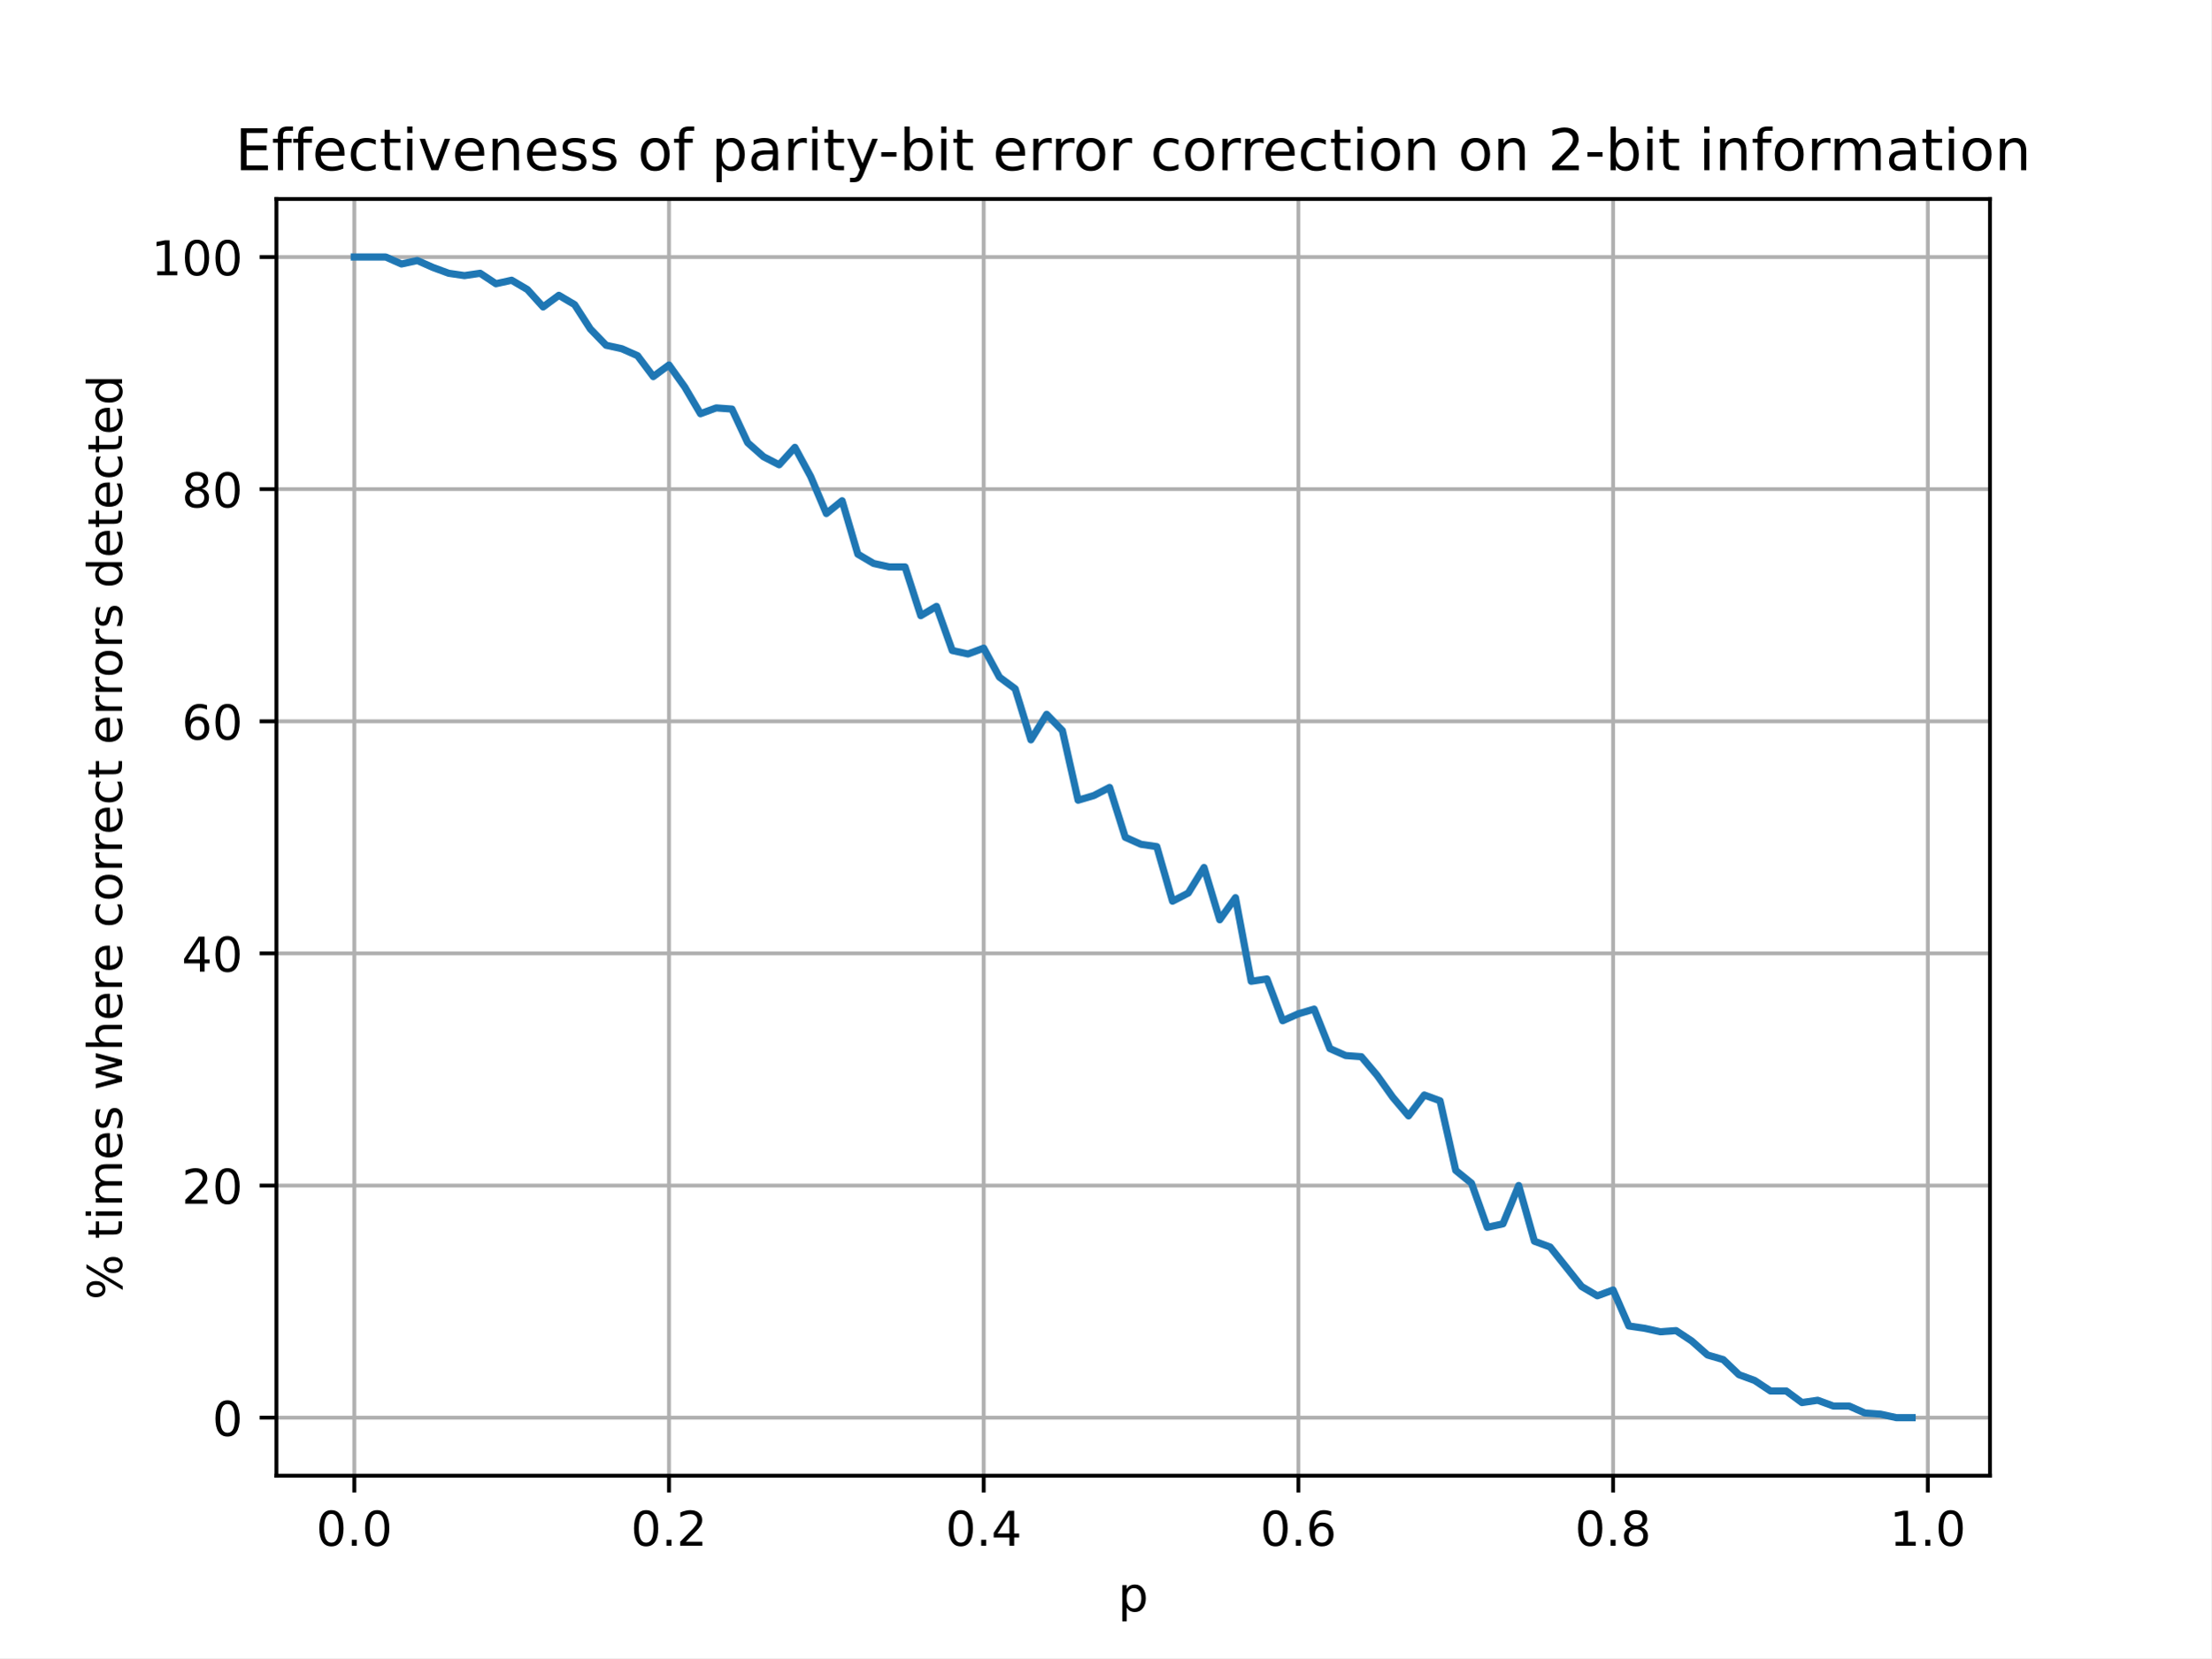
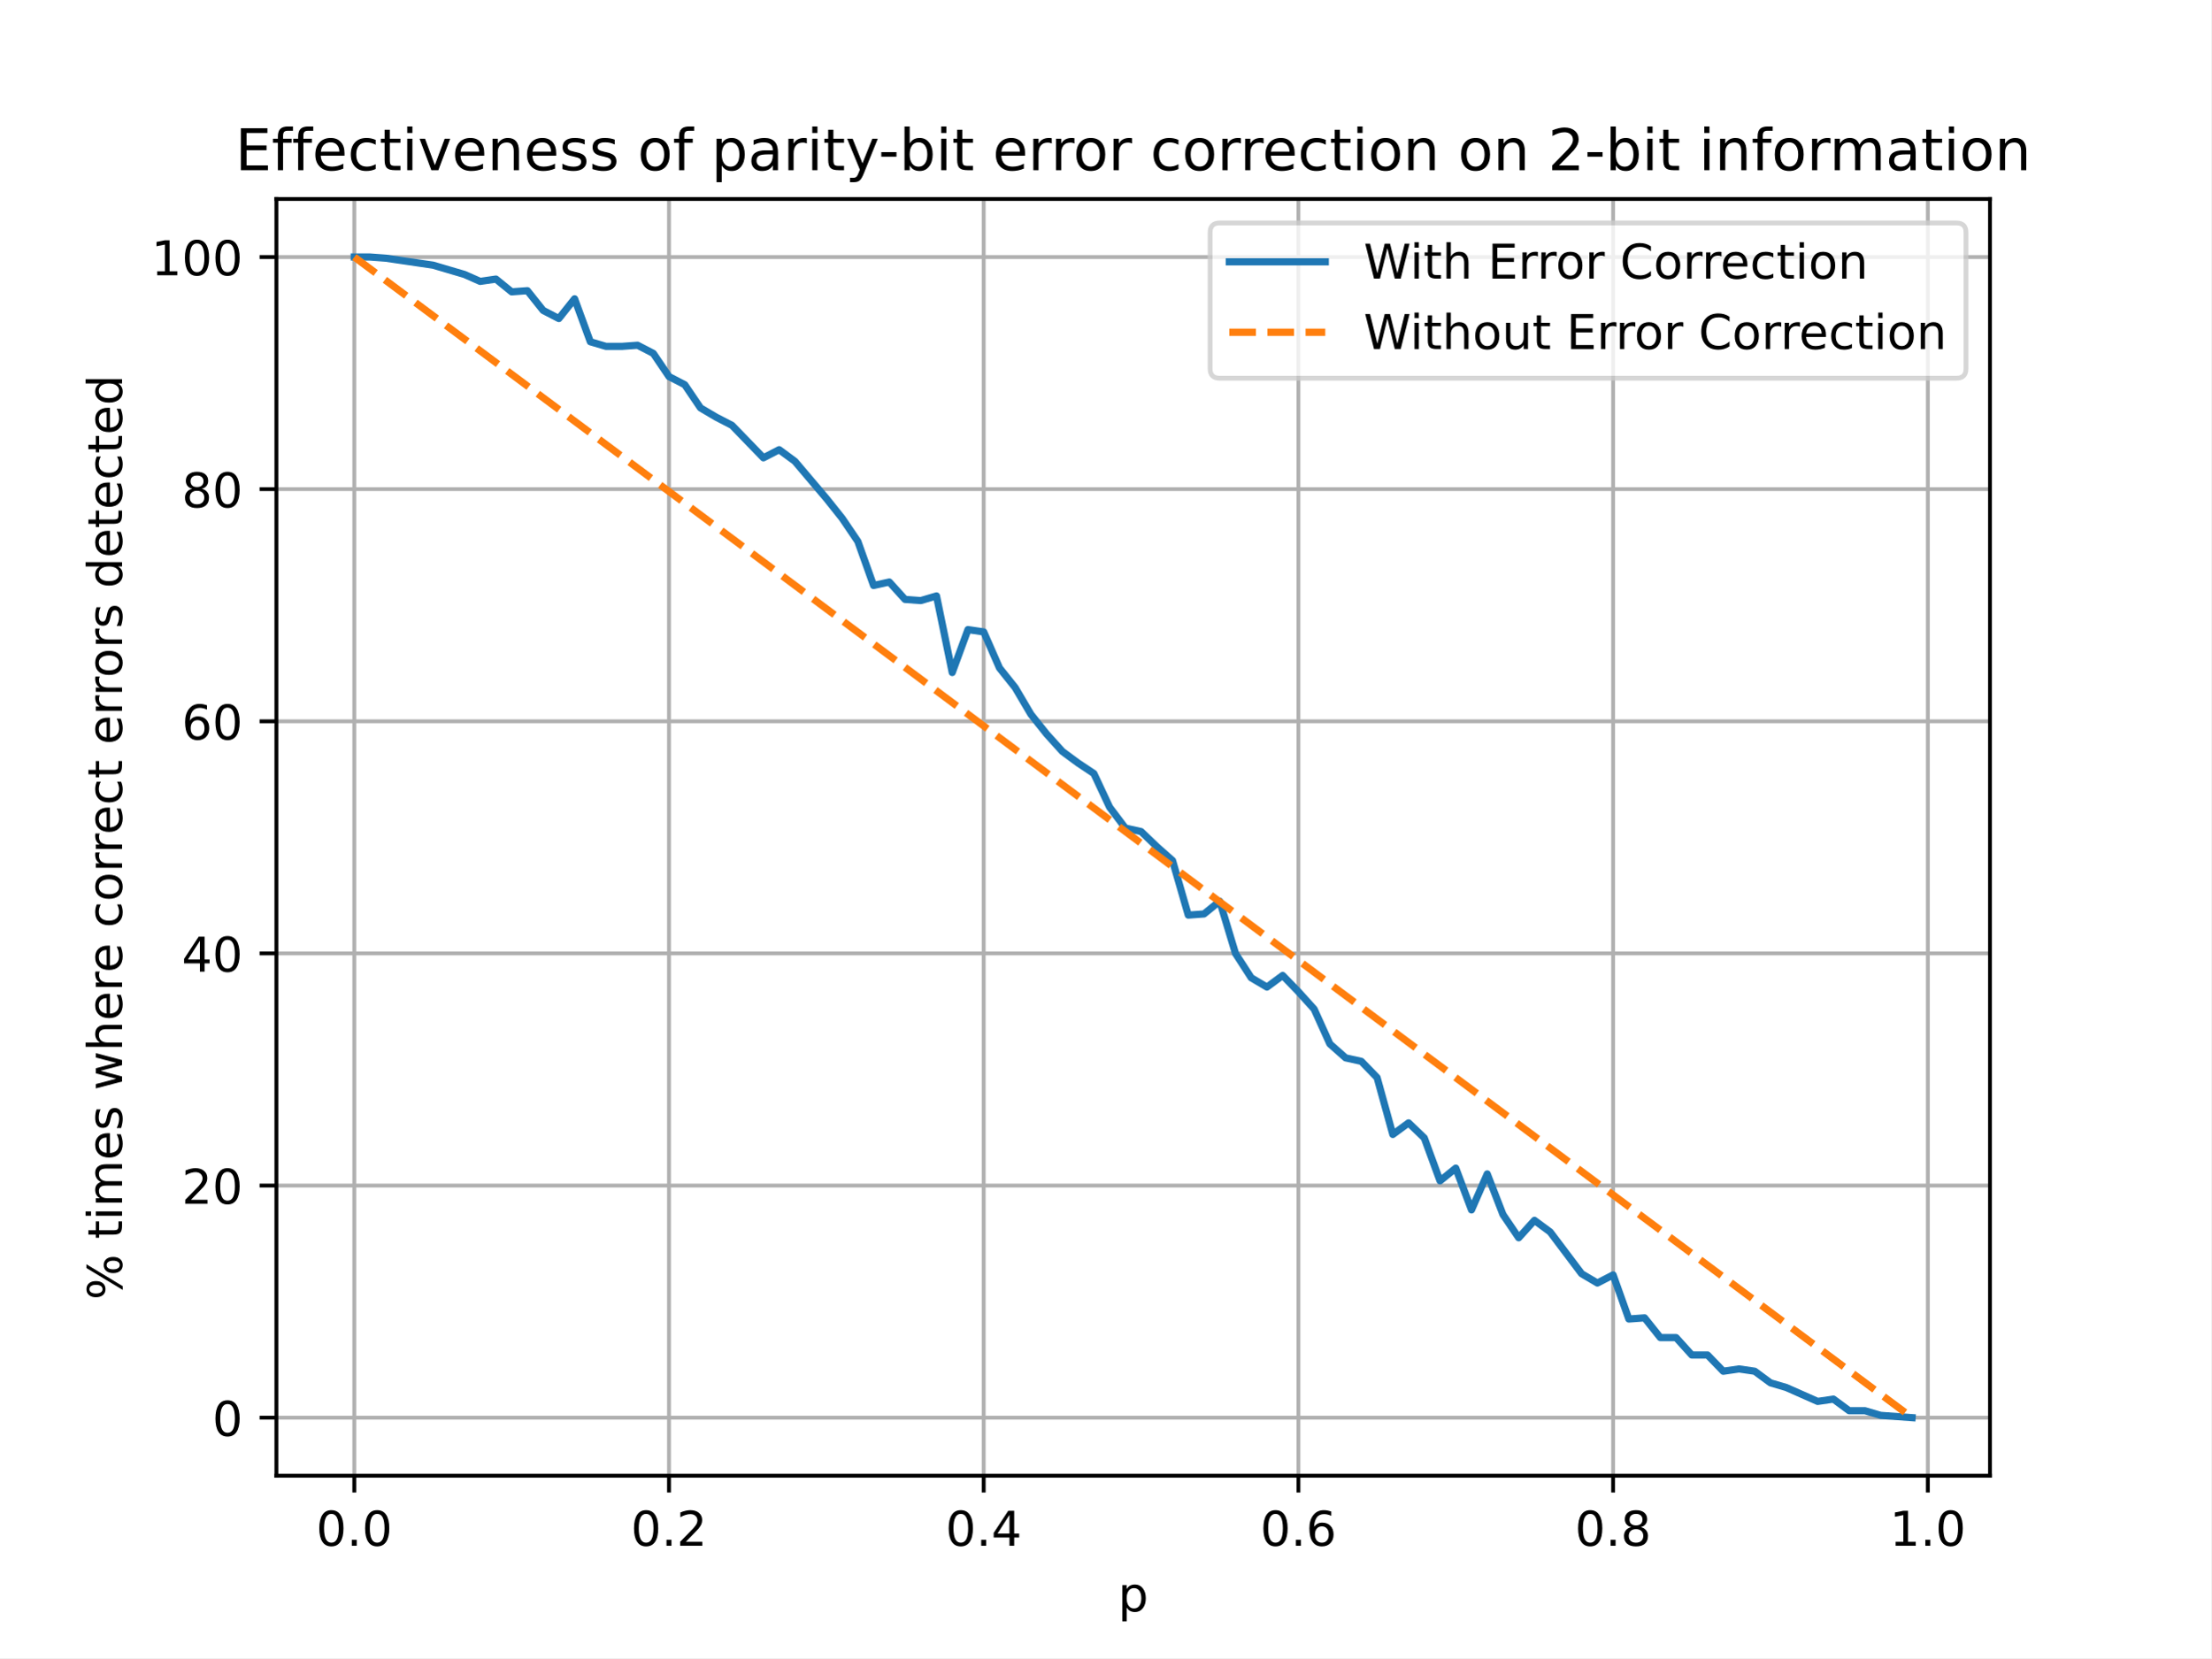
<svg xmlns="http://www.w3.org/2000/svg" xmlns:xlink="http://www.w3.org/1999/xlink" width="460.8pt" height="345.6pt" viewBox="0 0 460.8 345.6" version="1.1">
  <defs>
    <style type="text/css">*{stroke-linejoin: round; stroke-linecap: butt}</style>
  </defs>
  <g id="figure_1">
    <g id="patch_1">
      <path d="M 0 345.6  L 460.8 345.6  L 460.8 0  L 0 0  z " style="fill: #ffffff" />
    </g>
    <g id="axes_1">
      <g id="patch_2">
        <path d="M 57.6 307.584  L 414.72 307.584  L 414.72 41.472  L 57.6 41.472  z " style="fill: #ffffff" />
      </g>
      <g id="matplotlib.axis_1">
        <g id="xtick_1">
          <g id="line2d_1">
-             <path d="M 73.833 307.584  L 73.833 41.472  " clip-path="url(#pba50f24225)" style="fill: none; stroke: #b0b0b0; stroke-width: 0.8; stroke-linecap: square" />
+             <path d="M 73.833 307.584  L 73.833 41.472  " clip-path="url(#p84e61a8b9e)" style="fill: none; stroke: #b0b0b0; stroke-width: 0.8; stroke-linecap: square" />
          </g>
          <g id="line2d_2">
            <defs>
-               <path id="m0a974d60ee" d="M 0 0  L 0 3.5  " style="stroke: #000000; stroke-width: 0.8" />
-             </defs>
-             <g>
-               <use xlink:href="#m0a974d60ee" x="73.833" y="307.584" style="stroke: #000000; stroke-width: 0.8" />
+               <path id="md2e1b242e0" d="M 0 0  L 0 3.5  " style="stroke: #000000; stroke-width: 0.8" />
+             </defs>
+             <g>
+               <use xlink:href="#md2e1b242e0" x="73.833" y="307.584" style="stroke: #000000; stroke-width: 0.8" />
            </g>
          </g>
          <g id="text_1">
            <g transform="translate(65.88116 322.1824) scale(0.1 -0.1)">
              <defs>
                <path id="DejaVuSans-30" d="M 2034 4250  Q 1547 4250 1301 3770  Q 1056 3291 1056 2328  Q 1056 1369 1301 889  Q 1547 409 2034 409  Q 2525 409 2770 889  Q 3016 1369 3016 2328  Q 3016 3291 2770 3770  Q 2525 4250 2034 4250  z M 2034 4750  Q 2819 4750 3233 4129  Q 3647 3509 3647 2328  Q 3647 1150 3233 529  Q 2819 -91 2034 -91  Q 1250 -91 836 529  Q 422 1150 422 2328  Q 422 3509 836 4129  Q 1250 4750 2034 4750  z " transform="scale(0.015625)" />
                <path id="DejaVuSans-2e" d="M 684 794  L 1344 794  L 1344 0  L 684 0  L 684 794  z " transform="scale(0.015625)" />
              </defs>
              <use xlink:href="#DejaVuSans-30" />
              <use xlink:href="#DejaVuSans-2e" x="63.623" />
              <use xlink:href="#DejaVuSans-30" x="95.41" />
            </g>
          </g>
        </g>
        <g id="xtick_2">
          <g id="line2d_3">
-             <path d="M 139.42 307.584  L 139.42 41.472  " clip-path="url(#pba50f24225)" style="fill: none; stroke: #b0b0b0; stroke-width: 0.8; stroke-linecap: square" />
+             <path d="M 139.42 307.584  L 139.42 41.472  " clip-path="url(#p84e61a8b9e)" style="fill: none; stroke: #b0b0b0; stroke-width: 0.8; stroke-linecap: square" />
          </g>
          <g id="line2d_4">
            <g>
-               <use xlink:href="#m0a974d60ee" x="139.42" y="307.584" style="stroke: #000000; stroke-width: 0.8" />
+               <use xlink:href="#md2e1b242e0" x="139.42" y="307.584" style="stroke: #000000; stroke-width: 0.8" />
            </g>
          </g>
          <g id="text_2">
            <g transform="translate(131.4679 322.1824) scale(0.1 -0.1)">
              <defs>
                <path id="DejaVuSans-32" d="M 1228 531  L 3431 531  L 3431 0  L 469 0  L 469 531  Q 828 903 1448 1529  Q 2069 2156 2228 2338  Q 2531 2678 2651 2914  Q 2772 3150 2772 3378  Q 2772 3750 2511 3984  Q 2250 4219 1831 4219  Q 1534 4219 1204 4116  Q 875 4013 500 3803  L 500 4441  Q 881 4594 1212 4672  Q 1544 4750 1819 4750  Q 2544 4750 2975 4387  Q 3406 4025 3406 3419  Q 3406 3131 3298 2873  Q 3191 2616 2906 2266  Q 2828 2175 2409 1742  Q 1991 1309 1228 531  z " transform="scale(0.015625)" />
              </defs>
              <use xlink:href="#DejaVuSans-30" />
              <use xlink:href="#DejaVuSans-2e" x="63.623" />
              <use xlink:href="#DejaVuSans-32" x="95.41" />
            </g>
          </g>
        </g>
        <g id="xtick_3">
          <g id="line2d_5">
-             <path d="M 205.006 307.584  L 205.006 41.472  " clip-path="url(#pba50f24225)" style="fill: none; stroke: #b0b0b0; stroke-width: 0.8; stroke-linecap: square" />
+             <path d="M 205.006 307.584  L 205.006 41.472  " clip-path="url(#p84e61a8b9e)" style="fill: none; stroke: #b0b0b0; stroke-width: 0.8; stroke-linecap: square" />
          </g>
          <g id="line2d_6">
            <g>
-               <use xlink:href="#m0a974d60ee" x="205.006" y="307.584" style="stroke: #000000; stroke-width: 0.8" />
+               <use xlink:href="#md2e1b242e0" x="205.006" y="307.584" style="stroke: #000000; stroke-width: 0.8" />
            </g>
          </g>
          <g id="text_3">
            <g transform="translate(197.0547 322.1824) scale(0.1 -0.1)">
              <defs>
                <path id="DejaVuSans-34" d="M 2419 4116  L 825 1625  L 2419 1625  L 2419 4116  z M 2253 4666  L 3047 4666  L 3047 1625  L 3713 1625  L 3713 1100  L 3047 1100  L 3047 0  L 2419 0  L 2419 1100  L 313 1100  L 313 1709  L 2253 4666  z " transform="scale(0.015625)" />
              </defs>
              <use xlink:href="#DejaVuSans-30" />
              <use xlink:href="#DejaVuSans-2e" x="63.623" />
              <use xlink:href="#DejaVuSans-34" x="95.41" />
            </g>
          </g>
        </g>
        <g id="xtick_4">
          <g id="line2d_7">
-             <path d="M 270.593 307.584  L 270.593 41.472  " clip-path="url(#pba50f24225)" style="fill: none; stroke: #b0b0b0; stroke-width: 0.8; stroke-linecap: square" />
+             <path d="M 270.593 307.584  L 270.593 41.472  " clip-path="url(#p84e61a8b9e)" style="fill: none; stroke: #b0b0b0; stroke-width: 0.8; stroke-linecap: square" />
          </g>
          <g id="line2d_8">
            <g>
-               <use xlink:href="#m0a974d60ee" x="270.593" y="307.584" style="stroke: #000000; stroke-width: 0.8" />
+               <use xlink:href="#md2e1b242e0" x="270.593" y="307.584" style="stroke: #000000; stroke-width: 0.8" />
            </g>
          </g>
          <g id="text_4">
            <g transform="translate(262.6415 322.1824) scale(0.1 -0.1)">
              <defs>
                <path id="DejaVuSans-36" d="M 2113 2584  Q 1688 2584 1439 2293  Q 1191 2003 1191 1497  Q 1191 994 1439 701  Q 1688 409 2113 409  Q 2538 409 2786 701  Q 3034 994 3034 1497  Q 3034 2003 2786 2293  Q 2538 2584 2113 2584  z M 3366 4563  L 3366 3988  Q 3128 4100 2886 4159  Q 2644 4219 2406 4219  Q 1781 4219 1451 3797  Q 1122 3375 1075 2522  Q 1259 2794 1537 2939  Q 1816 3084 2150 3084  Q 2853 3084 3261 2657  Q 3669 2231 3669 1497  Q 3669 778 3244 343  Q 2819 -91 2113 -91  Q 1303 -91 875 529  Q 447 1150 447 2328  Q 447 3434 972 4092  Q 1497 4750 2381 4750  Q 2619 4750 2861 4703  Q 3103 4656 3366 4563  z " transform="scale(0.015625)" />
              </defs>
              <use xlink:href="#DejaVuSans-30" />
              <use xlink:href="#DejaVuSans-2e" x="63.623" />
              <use xlink:href="#DejaVuSans-36" x="95.41" />
            </g>
          </g>
        </g>
        <g id="xtick_5">
          <g id="line2d_9">
-             <path d="M 336.18 307.584  L 336.18 41.472  " clip-path="url(#pba50f24225)" style="fill: none; stroke: #b0b0b0; stroke-width: 0.8; stroke-linecap: square" />
+             <path d="M 336.18 307.584  L 336.18 41.472  " clip-path="url(#p84e61a8b9e)" style="fill: none; stroke: #b0b0b0; stroke-width: 0.8; stroke-linecap: square" />
          </g>
          <g id="line2d_10">
            <g>
-               <use xlink:href="#m0a974d60ee" x="336.18" y="307.584" style="stroke: #000000; stroke-width: 0.8" />
+               <use xlink:href="#md2e1b242e0" x="336.18" y="307.584" style="stroke: #000000; stroke-width: 0.8" />
            </g>
          </g>
          <g id="text_5">
            <g transform="translate(328.2283 322.1824) scale(0.1 -0.1)">
              <defs>
                <path id="DejaVuSans-38" d="M 2034 2216  Q 1584 2216 1326 1975  Q 1069 1734 1069 1313  Q 1069 891 1326 650  Q 1584 409 2034 409  Q 2484 409 2743 651  Q 3003 894 3003 1313  Q 3003 1734 2745 1975  Q 2488 2216 2034 2216  z M 1403 2484  Q 997 2584 770 2862  Q 544 3141 544 3541  Q 544 4100 942 4425  Q 1341 4750 2034 4750  Q 2731 4750 3128 4425  Q 3525 4100 3525 3541  Q 3525 3141 3298 2862  Q 3072 2584 2669 2484  Q 3125 2378 3379 2068  Q 3634 1759 3634 1313  Q 3634 634 3220 271  Q 2806 -91 2034 -91  Q 1263 -91 848 271  Q 434 634 434 1313  Q 434 1759 690 2068  Q 947 2378 1403 2484  z M 1172 3481  Q 1172 3119 1398 2916  Q 1625 2713 2034 2713  Q 2441 2713 2670 2916  Q 2900 3119 2900 3481  Q 2900 3844 2670 4047  Q 2441 4250 2034 4250  Q 1625 4250 1398 4047  Q 1172 3844 1172 3481  z " transform="scale(0.015625)" />
              </defs>
              <use xlink:href="#DejaVuSans-30" />
              <use xlink:href="#DejaVuSans-2e" x="63.623" />
              <use xlink:href="#DejaVuSans-38" x="95.41" />
            </g>
          </g>
        </g>
        <g id="xtick_6">
          <g id="line2d_11">
-             <path d="M 401.767 307.584  L 401.767 41.472  " clip-path="url(#pba50f24225)" style="fill: none; stroke: #b0b0b0; stroke-width: 0.8; stroke-linecap: square" />
+             <path d="M 401.767 307.584  L 401.767 41.472  " clip-path="url(#p84e61a8b9e)" style="fill: none; stroke: #b0b0b0; stroke-width: 0.8; stroke-linecap: square" />
          </g>
          <g id="line2d_12">
            <g>
-               <use xlink:href="#m0a974d60ee" x="401.767" y="307.584" style="stroke: #000000; stroke-width: 0.8" />
+               <use xlink:href="#md2e1b242e0" x="401.767" y="307.584" style="stroke: #000000; stroke-width: 0.8" />
            </g>
          </g>
          <g id="text_6">
            <g transform="translate(393.815 322.1824) scale(0.1 -0.1)">
              <defs>
                <path id="DejaVuSans-31" d="M 794 531  L 1825 531  L 1825 4091  L 703 3866  L 703 4441  L 1819 4666  L 2450 4666  L 2450 531  L 3481 531  L 3481 0  L 794 0  L 794 531  z " transform="scale(0.015625)" />
              </defs>
              <use xlink:href="#DejaVuSans-31" />
              <use xlink:href="#DejaVuSans-2e" x="63.623" />
              <use xlink:href="#DejaVuSans-30" x="95.41" />
            </g>
          </g>
        </g>
        <g id="text_7">
          <g transform="translate(232.9858 335.8606) scale(0.1 -0.1)">
            <defs>
              <path id="DejaVuSans-70" d="M 1159 525  L 1159 -1331  L 581 -1331  L 581 3500  L 1159 3500  L 1159 2969  Q 1341 3281 1617 3432  Q 1894 3584 2278 3584  Q 2916 3584 3314 3078  Q 3713 2572 3713 1747  Q 3713 922 3314 415  Q 2916 -91 2278 -91  Q 1894 -91 1617 61  Q 1341 213 1159 525  z M 3116 1747  Q 3116 2381 2855 2742  Q 2594 3103 2138 3103  Q 1681 3103 1420 2742  Q 1159 2381 1159 1747  Q 1159 1113 1420 752  Q 1681 391 2138 391  Q 2594 391 2855 752  Q 3116 1113 3116 1747  z " transform="scale(0.015625)" />
            </defs>
            <use xlink:href="#DejaVuSans-70" />
          </g>
        </g>
      </g>
      <g id="matplotlib.axis_2">
        <g id="ytick_1">
          <g id="line2d_13">
-             <path d="M 57.6 295.488  L 414.72 295.488  " clip-path="url(#pba50f24225)" style="fill: none; stroke: #b0b0b0; stroke-width: 0.8; stroke-linecap: square" />
+             <path d="M 57.6 295.488  L 414.72 295.488  " clip-path="url(#p84e61a8b9e)" style="fill: none; stroke: #b0b0b0; stroke-width: 0.8; stroke-linecap: square" />
          </g>
          <g id="line2d_14">
            <defs>
-               <path id="m2ae7cb77db" d="M 0 0  L -3.5 0  " style="stroke: #000000; stroke-width: 0.8" />
-             </defs>
-             <g>
-               <use xlink:href="#m2ae7cb77db" x="57.6" y="295.488" style="stroke: #000000; stroke-width: 0.8" />
+               <path id="m9d08016039" d="M 0 0  L -3.5 0  " style="stroke: #000000; stroke-width: 0.8" />
+             </defs>
+             <g>
+               <use xlink:href="#m9d08016039" x="57.6" y="295.488" style="stroke: #000000; stroke-width: 0.8" />
            </g>
          </g>
          <g id="text_8">
            <g transform="translate(44.2375 299.2872) scale(0.1 -0.1)">
              <use xlink:href="#DejaVuSans-30" />
            </g>
          </g>
        </g>
        <g id="ytick_2">
          <g id="line2d_15">
-             <path d="M 57.6 247.104  L 414.72 247.104  " clip-path="url(#pba50f24225)" style="fill: none; stroke: #b0b0b0; stroke-width: 0.8; stroke-linecap: square" />
+             <path d="M 57.6 247.104  L 414.72 247.104  " clip-path="url(#p84e61a8b9e)" style="fill: none; stroke: #b0b0b0; stroke-width: 0.8; stroke-linecap: square" />
          </g>
          <g id="line2d_16">
            <g>
-               <use xlink:href="#m2ae7cb77db" x="57.6" y="247.104" style="stroke: #000000; stroke-width: 0.8" />
+               <use xlink:href="#m9d08016039" x="57.6" y="247.104" style="stroke: #000000; stroke-width: 0.8" />
            </g>
          </g>
          <g id="text_9">
            <g transform="translate(37.875 250.9032) scale(0.1 -0.1)">
              <use xlink:href="#DejaVuSans-32" />
              <use xlink:href="#DejaVuSans-30" x="63.623" />
            </g>
          </g>
        </g>
        <g id="ytick_3">
          <g id="line2d_17">
-             <path d="M 57.6 198.72  L 414.72 198.72  " clip-path="url(#pba50f24225)" style="fill: none; stroke: #b0b0b0; stroke-width: 0.8; stroke-linecap: square" />
+             <path d="M 57.6 198.72  L 414.72 198.72  " clip-path="url(#p84e61a8b9e)" style="fill: none; stroke: #b0b0b0; stroke-width: 0.8; stroke-linecap: square" />
          </g>
          <g id="line2d_18">
            <g>
-               <use xlink:href="#m2ae7cb77db" x="57.6" y="198.72" style="stroke: #000000; stroke-width: 0.8" />
+               <use xlink:href="#m9d08016039" x="57.6" y="198.72" style="stroke: #000000; stroke-width: 0.8" />
            </g>
          </g>
          <g id="text_10">
            <g transform="translate(37.875 202.5192) scale(0.1 -0.1)">
              <use xlink:href="#DejaVuSans-34" />
              <use xlink:href="#DejaVuSans-30" x="63.623" />
            </g>
          </g>
        </g>
        <g id="ytick_4">
          <g id="line2d_19">
-             <path d="M 57.6 150.336  L 414.72 150.336  " clip-path="url(#pba50f24225)" style="fill: none; stroke: #b0b0b0; stroke-width: 0.8; stroke-linecap: square" />
+             <path d="M 57.6 150.336  L 414.72 150.336  " clip-path="url(#p84e61a8b9e)" style="fill: none; stroke: #b0b0b0; stroke-width: 0.8; stroke-linecap: square" />
          </g>
          <g id="line2d_20">
            <g>
-               <use xlink:href="#m2ae7cb77db" x="57.6" y="150.336" style="stroke: #000000; stroke-width: 0.8" />
+               <use xlink:href="#m9d08016039" x="57.6" y="150.336" style="stroke: #000000; stroke-width: 0.8" />
            </g>
          </g>
          <g id="text_11">
            <g transform="translate(37.875 154.1352) scale(0.1 -0.1)">
              <use xlink:href="#DejaVuSans-36" />
              <use xlink:href="#DejaVuSans-30" x="63.623" />
            </g>
          </g>
        </g>
        <g id="ytick_5">
          <g id="line2d_21">
-             <path d="M 57.6 101.952  L 414.72 101.952  " clip-path="url(#pba50f24225)" style="fill: none; stroke: #b0b0b0; stroke-width: 0.8; stroke-linecap: square" />
+             <path d="M 57.6 101.952  L 414.72 101.952  " clip-path="url(#p84e61a8b9e)" style="fill: none; stroke: #b0b0b0; stroke-width: 0.8; stroke-linecap: square" />
          </g>
          <g id="line2d_22">
            <g>
-               <use xlink:href="#m2ae7cb77db" x="57.6" y="101.952" style="stroke: #000000; stroke-width: 0.8" />
+               <use xlink:href="#m9d08016039" x="57.6" y="101.952" style="stroke: #000000; stroke-width: 0.8" />
            </g>
          </g>
          <g id="text_12">
            <g transform="translate(37.875 105.7512) scale(0.1 -0.1)">
              <use xlink:href="#DejaVuSans-38" />
              <use xlink:href="#DejaVuSans-30" x="63.623" />
            </g>
          </g>
        </g>
        <g id="ytick_6">
          <g id="line2d_23">
-             <path d="M 57.6 53.568  L 414.72 53.568  " clip-path="url(#pba50f24225)" style="fill: none; stroke: #b0b0b0; stroke-width: 0.8; stroke-linecap: square" />
+             <path d="M 57.6 53.568  L 414.72 53.568  " clip-path="url(#p84e61a8b9e)" style="fill: none; stroke: #b0b0b0; stroke-width: 0.8; stroke-linecap: square" />
          </g>
          <g id="line2d_24">
            <g>
-               <use xlink:href="#m2ae7cb77db" x="57.6" y="53.568" style="stroke: #000000; stroke-width: 0.8" />
+               <use xlink:href="#m9d08016039" x="57.6" y="53.568" style="stroke: #000000; stroke-width: 0.8" />
            </g>
          </g>
          <g id="text_13">
            <g transform="translate(31.5125 57.36722) scale(0.1 -0.1)">
              <use xlink:href="#DejaVuSans-31" />
              <use xlink:href="#DejaVuSans-30" x="63.623" />
              <use xlink:href="#DejaVuSans-30" x="127.246" />
            </g>
          </g>
        </g>
        <g id="text_14">
          <g transform="translate(25.43281 270.9389) rotate(-90) scale(0.1 -0.1)">
            <defs>
              <path id="DejaVuSans-25" d="M 4653 2053  Q 4381 2053 4226 1822  Q 4072 1591 4072 1178  Q 4072 772 4226 539  Q 4381 306 4653 306  Q 4919 306 5073 539  Q 5228 772 5228 1178  Q 5228 1588 5073 1820  Q 4919 2053 4653 2053  z M 4653 2450  Q 5147 2450 5437 2106  Q 5728 1763 5728 1178  Q 5728 594 5436 251  Q 5144 -91 4653 -91  Q 4153 -91 3862 251  Q 3572 594 3572 1178  Q 3572 1766 3864 2108  Q 4156 2450 4653 2450  z M 1428 4353  Q 1159 4353 1004 4120  Q 850 3888 850 3481  Q 850 3069 1003 2837  Q 1156 2606 1428 2606  Q 1700 2606 1854 2837  Q 2009 3069 2009 3481  Q 2009 3884 1853 4118  Q 1697 4353 1428 4353  z M 4250 4750  L 4750 4750  L 1831 -91  L 1331 -91  L 4250 4750  z M 1428 4750  Q 1922 4750 2215 4408  Q 2509 4066 2509 3481  Q 2509 2891 2217 2550  Q 1925 2209 1428 2209  Q 931 2209 642 2551  Q 353 2894 353 3481  Q 353 4063 643 4406  Q 934 4750 1428 4750  z " transform="scale(0.015625)" />
              <path id="DejaVuSans-20" transform="scale(0.015625)" />
              <path id="DejaVuSans-74" d="M 1172 4494  L 1172 3500  L 2356 3500  L 2356 3053  L 1172 3053  L 1172 1153  Q 1172 725 1289 603  Q 1406 481 1766 481  L 2356 481  L 2356 0  L 1766 0  Q 1100 0 847 248  Q 594 497 594 1153  L 594 3053  L 172 3053  L 172 3500  L 594 3500  L 594 4494  L 1172 4494  z " transform="scale(0.015625)" />
              <path id="DejaVuSans-69" d="M 603 3500  L 1178 3500  L 1178 0  L 603 0  L 603 3500  z M 603 4863  L 1178 4863  L 1178 4134  L 603 4134  L 603 4863  z " transform="scale(0.015625)" />
              <path id="DejaVuSans-6d" d="M 3328 2828  Q 3544 3216 3844 3400  Q 4144 3584 4550 3584  Q 5097 3584 5394 3201  Q 5691 2819 5691 2113  L 5691 0  L 5113 0  L 5113 2094  Q 5113 2597 4934 2840  Q 4756 3084 4391 3084  Q 3944 3084 3684 2787  Q 3425 2491 3425 1978  L 3425 0  L 2847 0  L 2847 2094  Q 2847 2600 2669 2842  Q 2491 3084 2119 3084  Q 1678 3084 1418 2786  Q 1159 2488 1159 1978  L 1159 0  L 581 0  L 581 3500  L 1159 3500  L 1159 2956  Q 1356 3278 1631 3431  Q 1906 3584 2284 3584  Q 2666 3584 2933 3390  Q 3200 3197 3328 2828  z " transform="scale(0.015625)" />
              <path id="DejaVuSans-65" d="M 3597 1894  L 3597 1613  L 953 1613  Q 991 1019 1311 708  Q 1631 397 2203 397  Q 2534 397 2845 478  Q 3156 559 3463 722  L 3463 178  Q 3153 47 2828 -22  Q 2503 -91 2169 -91  Q 1331 -91 842 396  Q 353 884 353 1716  Q 353 2575 817 3079  Q 1281 3584 2069 3584  Q 2775 3584 3186 3129  Q 3597 2675 3597 1894  z M 3022 2063  Q 3016 2534 2758 2815  Q 2500 3097 2075 3097  Q 1594 3097 1305 2825  Q 1016 2553 972 2059  L 3022 2063  z " transform="scale(0.015625)" />
              <path id="DejaVuSans-73" d="M 2834 3397  L 2834 2853  Q 2591 2978 2328 3040  Q 2066 3103 1784 3103  Q 1356 3103 1142 2972  Q 928 2841 928 2578  Q 928 2378 1081 2264  Q 1234 2150 1697 2047  L 1894 2003  Q 2506 1872 2764 1633  Q 3022 1394 3022 966  Q 3022 478 2636 193  Q 2250 -91 1575 -91  Q 1294 -91 989 -36  Q 684 19 347 128  L 347 722  Q 666 556 975 473  Q 1284 391 1588 391  Q 1994 391 2212 530  Q 2431 669 2431 922  Q 2431 1156 2273 1281  Q 2116 1406 1581 1522  L 1381 1569  Q 847 1681 609 1914  Q 372 2147 372 2553  Q 372 3047 722 3315  Q 1072 3584 1716 3584  Q 2034 3584 2315 3537  Q 2597 3491 2834 3397  z " transform="scale(0.015625)" />
              <path id="DejaVuSans-77" d="M 269 3500  L 844 3500  L 1563 769  L 2278 3500  L 2956 3500  L 3675 769  L 4391 3500  L 4966 3500  L 4050 0  L 3372 0  L 2619 2869  L 1863 0  L 1184 0  L 269 3500  z " transform="scale(0.015625)" />
              <path id="DejaVuSans-68" d="M 3513 2113  L 3513 0  L 2938 0  L 2938 2094  Q 2938 2591 2744 2837  Q 2550 3084 2163 3084  Q 1697 3084 1428 2787  Q 1159 2491 1159 1978  L 1159 0  L 581 0  L 581 4863  L 1159 4863  L 1159 2956  Q 1366 3272 1645 3428  Q 1925 3584 2291 3584  Q 2894 3584 3203 3211  Q 3513 2838 3513 2113  z " transform="scale(0.015625)" />
              <path id="DejaVuSans-72" d="M 2631 2963  Q 2534 3019 2420 3045  Q 2306 3072 2169 3072  Q 1681 3072 1420 2755  Q 1159 2438 1159 1844  L 1159 0  L 581 0  L 581 3500  L 1159 3500  L 1159 2956  Q 1341 3275 1631 3429  Q 1922 3584 2338 3584  Q 2397 3584 2469 3576  Q 2541 3569 2628 3553  L 2631 2963  z " transform="scale(0.015625)" />
              <path id="DejaVuSans-63" d="M 3122 3366  L 3122 2828  Q 2878 2963 2633 3030  Q 2388 3097 2138 3097  Q 1578 3097 1268 2742  Q 959 2388 959 1747  Q 959 1106 1268 751  Q 1578 397 2138 397  Q 2388 397 2633 464  Q 2878 531 3122 666  L 3122 134  Q 2881 22 2623 -34  Q 2366 -91 2075 -91  Q 1284 -91 818 406  Q 353 903 353 1747  Q 353 2603 823 3093  Q 1294 3584 2113 3584  Q 2378 3584 2631 3529  Q 2884 3475 3122 3366  z " transform="scale(0.015625)" />
              <path id="DejaVuSans-6f" d="M 1959 3097  Q 1497 3097 1228 2736  Q 959 2375 959 1747  Q 959 1119 1226 758  Q 1494 397 1959 397  Q 2419 397 2687 759  Q 2956 1122 2956 1747  Q 2956 2369 2687 2733  Q 2419 3097 1959 3097  z M 1959 3584  Q 2709 3584 3137 3096  Q 3566 2609 3566 1747  Q 3566 888 3137 398  Q 2709 -91 1959 -91  Q 1206 -91 779 398  Q 353 888 353 1747  Q 353 2609 779 3096  Q 1206 3584 1959 3584  z " transform="scale(0.015625)" />
              <path id="DejaVuSans-64" d="M 2906 2969  L 2906 4863  L 3481 4863  L 3481 0  L 2906 0  L 2906 525  Q 2725 213 2448 61  Q 2172 -91 1784 -91  Q 1150 -91 751 415  Q 353 922 353 1747  Q 353 2572 751 3078  Q 1150 3584 1784 3584  Q 2172 3584 2448 3432  Q 2725 3281 2906 2969  z M 947 1747  Q 947 1113 1208 752  Q 1469 391 1925 391  Q 2381 391 2643 752  Q 2906 1113 2906 1747  Q 2906 2381 2643 2742  Q 2381 3103 1925 3103  Q 1469 3103 1208 2742  Q 947 2381 947 1747  z " transform="scale(0.015625)" />
            </defs>
            <use xlink:href="#DejaVuSans-25" />
            <use xlink:href="#DejaVuSans-20" x="95.02" />
            <use xlink:href="#DejaVuSans-74" x="126.807" />
            <use xlink:href="#DejaVuSans-69" x="166.016" />
            <use xlink:href="#DejaVuSans-6d" x="193.799" />
            <use xlink:href="#DejaVuSans-65" x="291.211" />
            <use xlink:href="#DejaVuSans-73" x="352.734" />
            <use xlink:href="#DejaVuSans-20" x="404.834" />
            <use xlink:href="#DejaVuSans-77" x="436.621" />
            <use xlink:href="#DejaVuSans-68" x="518.408" />
            <use xlink:href="#DejaVuSans-65" x="581.787" />
            <use xlink:href="#DejaVuSans-72" x="643.311" />
            <use xlink:href="#DejaVuSans-65" x="682.174" />
            <use xlink:href="#DejaVuSans-20" x="743.697" />
            <use xlink:href="#DejaVuSans-63" x="775.484" />
            <use xlink:href="#DejaVuSans-6f" x="830.465" />
            <use xlink:href="#DejaVuSans-72" x="891.646" />
            <use xlink:href="#DejaVuSans-72" x="931.01" />
            <use xlink:href="#DejaVuSans-65" x="969.873" />
            <use xlink:href="#DejaVuSans-63" x="1031.396" />
            <use xlink:href="#DejaVuSans-74" x="1086.377" />
            <use xlink:href="#DejaVuSans-20" x="1125.586" />
            <use xlink:href="#DejaVuSans-65" x="1157.373" />
            <use xlink:href="#DejaVuSans-72" x="1218.896" />
            <use xlink:href="#DejaVuSans-72" x="1258.26" />
            <use xlink:href="#DejaVuSans-6f" x="1297.123" />
            <use xlink:href="#DejaVuSans-72" x="1358.305" />
            <use xlink:href="#DejaVuSans-73" x="1399.418" />
            <use xlink:href="#DejaVuSans-20" x="1451.518" />
            <use xlink:href="#DejaVuSans-64" x="1483.305" />
            <use xlink:href="#DejaVuSans-65" x="1546.781" />
            <use xlink:href="#DejaVuSans-74" x="1608.305" />
            <use xlink:href="#DejaVuSans-65" x="1647.514" />
            <use xlink:href="#DejaVuSans-63" x="1709.037" />
            <use xlink:href="#DejaVuSans-74" x="1764.018" />
            <use xlink:href="#DejaVuSans-65" x="1803.227" />
            <use xlink:href="#DejaVuSans-64" x="1864.75" />
          </g>
        </g>
      </g>
      <g id="line2d_25">
-         <path d="M 73.833 53.568  L 77.112 53.568  L 80.391 53.568  L 83.671 55.02  L 86.95 54.294  L 90.229 55.745  L 93.509 56.955  L 96.788 57.439  L 100.067 56.955  L 103.347 59.132  L 106.626 58.406  L 109.905 60.342  L 113.185 63.971  L 116.464 61.551  L 119.743 63.487  L 123.023 68.567  L 126.302 71.954  L 129.581 72.68  L 132.861 74.131  L 136.14 78.486  L 139.42 76.067  L 142.699 80.663  L 145.978 86.227  L 149.258 85.018  L 152.537 85.26  L 155.816 92.275  L 159.096 95.178  L 162.375 96.872  L 165.654 93.243  L 168.934 99.291  L 172.213 107.032  L 175.492 104.371  L 178.772 115.5  L 182.051 117.435  L 185.33 118.161  L 188.61 118.161  L 191.889 128.321  L 195.168 126.386  L 198.448 135.579  L 201.727 136.305  L 205.006 135.095  L 208.286 141.143  L 211.565 143.562  L 214.844 154.207  L 218.124 148.884  L 221.403 152.271  L 224.682 166.787  L 227.962 165.819  L 231.241 164.125  L 234.52 174.528  L 237.8 175.98  L 241.079 176.463  L 244.358 187.834  L 247.638 186.14  L 250.917 180.818  L 254.196 191.704  L 257.476 187.108  L 260.755 204.526  L 264.034 204.042  L 267.314 212.751  L 270.593 211.3  L 273.872 210.332  L 277.152 218.557  L 280.431 220.009  L 283.71 220.251  L 286.99 224.122  L 290.269 228.718  L 293.548 232.589  L 296.828 228.234  L 300.107 229.444  L 303.386 243.959  L 306.666 246.62  L 309.945 255.813  L 313.224 255.087  L 316.504 247.104  L 319.783 258.716  L 323.062 259.926  L 326.342 264.038  L 329.621 268.151  L 332.9 270.086  L 336.18 268.877  L 339.459 276.376  L 342.739 276.86  L 346.018 277.586  L 349.297 277.344  L 352.577 279.521  L 355.856 282.424  L 359.135 283.392  L 362.415 286.537  L 365.694 287.747  L 368.973 289.924  L 372.253 289.924  L 375.532 292.343  L 378.811 291.859  L 382.091 293.069  L 385.37 293.069  L 388.649 294.52  L 391.929 294.762  L 395.208 295.488  L 398.487 295.488  " clip-path="url(#pba50f24225)" style="fill: none; stroke: #1f77b4; stroke-width: 1.5; stroke-linecap: square" />
+         <path d="M 73.833 53.568  L 77.112 53.568  L 80.391 53.81  L 83.671 54.294  L 86.95 54.778  L 90.229 55.261  L 93.509 56.229  L 96.788 57.197  L 100.067 58.648  L 103.347 58.164  L 106.626 60.826  L 109.905 60.584  L 113.185 64.696  L 116.464 66.39  L 119.743 62.277  L 123.023 71.228  L 126.302 72.196  L 129.581 72.196  L 132.861 71.954  L 136.14 73.647  L 139.42 78.486  L 142.699 80.179  L 145.978 85.018  L 149.258 86.953  L 152.537 88.646  L 155.816 92.033  L 159.096 95.42  L 162.375 93.727  L 165.654 96.146  L 168.934 100.017  L 172.213 103.887  L 175.492 108  L 178.772 112.838  L 182.051 122.031  L 185.33 121.306  L 188.61 124.934  L 191.889 125.176  L 195.168 124.209  L 198.448 140.175  L 201.727 131.224  L 205.006 131.708  L 208.286 139.208  L 211.565 143.32  L 214.844 148.884  L 218.124 152.997  L 221.403 156.626  L 224.682 159.045  L 227.962 161.222  L 231.241 168.238  L 234.52 172.593  L 237.8 173.318  L 241.079 176.463  L 244.358 179.366  L 247.638 190.737  L 250.917 190.495  L 254.196 187.834  L 257.476 198.72  L 260.755 203.8  L 264.034 205.736  L 267.314 203.316  L 270.593 206.703  L 273.872 210.332  L 277.152 217.59  L 280.431 220.493  L 283.71 221.219  L 286.99 224.605  L 290.269 236.46  L 293.548 234.04  L 296.828 237.185  L 300.107 246.136  L 303.386 243.475  L 306.666 252.184  L 309.945 244.685  L 313.224 253.152  L 316.504 257.99  L 319.783 254.362  L 323.062 256.781  L 326.342 261.135  L 329.621 265.49  L 332.9 267.425  L 336.18 265.732  L 339.459 274.925  L 342.739 274.683  L 346.018 278.796  L 349.297 278.796  L 352.577 282.424  L 355.856 282.424  L 359.135 285.811  L 362.415 285.327  L 365.694 285.811  L 368.973 288.23  L 372.253 289.198  L 375.532 290.65  L 378.811 292.101  L 382.091 291.617  L 385.37 294.036  L 388.649 294.036  L 391.929 295.004  L 395.208 295.246  L 398.487 295.488  " clip-path="url(#p84e61a8b9e)" style="fill: none; stroke: #1f77b4; stroke-width: 1.5; stroke-linecap: square" />
+       </g>
+       <g id="line2d_26">
+         <path d="M 73.833 53.568  L 77.112 56.012  L 80.391 58.455  L 83.671 60.899  L 86.95 63.343  L 90.229 65.786  L 93.509 68.23  L 96.788 70.673  L 100.067 73.117  L 103.347 75.561  L 106.626 78.004  L 109.905 80.448  L 113.185 82.892  L 116.464 85.335  L 119.743 87.779  L 123.023 90.223  L 126.302 92.666  L 129.581 95.11  L 132.861 97.553  L 136.14 99.997  L 139.42 102.441  L 142.699 104.884  L 145.978 107.328  L 149.258 109.772  L 152.537 112.215  L 155.816 114.659  L 159.096 117.103  L 162.375 119.546  L 165.654 121.99  L 168.934 124.433  L 172.213 126.877  L 175.492 129.321  L 178.772 131.764  L 182.051 134.208  L 185.33 136.652  L 188.61 139.095  L 191.889 141.539  L 195.168 143.983  L 198.448 146.426  L 201.727 148.87  L 205.006 151.313  L 208.286 153.757  L 211.565 156.201  L 214.844 158.644  L 218.124 161.088  L 221.403 163.532  L 224.682 165.975  L 227.962 168.419  L 231.241 170.863  L 234.52 173.306  L 237.8 175.75  L 241.079 178.193  L 244.358 180.637  L 247.638 183.081  L 250.917 185.524  L 254.196 187.968  L 257.476 190.412  L 260.755 192.855  L 264.034 195.299  L 267.314 197.743  L 270.593 200.186  L 273.872 202.63  L 277.152 205.073  L 280.431 207.517  L 283.71 209.961  L 286.99 212.404  L 290.269 214.848  L 293.548 217.292  L 296.828 219.735  L 300.107 222.179  L 303.386 224.623  L 306.666 227.066  L 309.945 229.51  L 313.224 231.953  L 316.504 234.397  L 319.783 236.841  L 323.062 239.284  L 326.342 241.728  L 329.621 244.172  L 332.9 246.615  L 336.18 249.059  L 339.459 251.503  L 342.739 253.946  L 346.018 256.39  L 349.297 258.833  L 352.577 261.277  L 355.856 263.721  L 359.135 266.164  L 362.415 268.608  L 365.694 271.052  L 368.973 273.495  L 372.253 275.939  L 375.532 278.383  L 378.811 280.826  L 382.091 283.27  L 385.37 285.713  L 388.649 288.157  L 391.929 290.601  L 395.208 293.044  L 398.487 295.488  " clip-path="url(#p84e61a8b9e)" style="fill: none; stroke-dasharray: 5.55,2.4; stroke-dashoffset: 0; stroke: #ff7f0e; stroke-width: 1.5" />
      </g>
      <g id="patch_3">
        <path d="M 57.6 307.584  L 57.6 41.472  " style="fill: none; stroke: #000000; stroke-width: 0.8; stroke-linejoin: miter; stroke-linecap: square" />
      </g>
      <g id="patch_4">
        <path d="M 414.72 307.584  L 414.72 41.472  " style="fill: none; stroke: #000000; stroke-width: 0.8; stroke-linejoin: miter; stroke-linecap: square" />
      </g>
      <g id="patch_5">
        <path d="M 57.6 307.584  L 414.72 307.584  " style="fill: none; stroke: #000000; stroke-width: 0.8; stroke-linejoin: miter; stroke-linecap: square" />
      </g>
      <g id="patch_6">
        <path d="M 57.6 41.472  L 414.72 41.472  " style="fill: none; stroke: #000000; stroke-width: 0.8; stroke-linejoin: miter; stroke-linecap: square" />
      </g>
      <g id="text_15">
        <g transform="translate(49.02094 35.472) scale(0.12 -0.12)">
          <defs>
            <path id="DejaVuSans-45" d="M 628 4666  L 3578 4666  L 3578 4134  L 1259 4134  L 1259 2753  L 3481 2753  L 3481 2222  L 1259 2222  L 1259 531  L 3634 531  L 3634 0  L 628 0  L 628 4666  z " transform="scale(0.015625)" />
            <path id="DejaVuSans-66" d="M 2375 4863  L 2375 4384  L 1825 4384  Q 1516 4384 1395 4259  Q 1275 4134 1275 3809  L 1275 3500  L 2222 3500  L 2222 3053  L 1275 3053  L 1275 0  L 697 0  L 697 3053  L 147 3053  L 147 3500  L 697 3500  L 697 3744  Q 697 4328 969 4595  Q 1241 4863 1831 4863  L 2375 4863  z " transform="scale(0.015625)" />
            <path id="DejaVuSans-76" d="M 191 3500  L 800 3500  L 1894 563  L 2988 3500  L 3597 3500  L 2284 0  L 1503 0  L 191 3500  z " transform="scale(0.015625)" />
            <path id="DejaVuSans-6e" d="M 3513 2113  L 3513 0  L 2938 0  L 2938 2094  Q 2938 2591 2744 2837  Q 2550 3084 2163 3084  Q 1697 3084 1428 2787  Q 1159 2491 1159 1978  L 1159 0  L 581 0  L 581 3500  L 1159 3500  L 1159 2956  Q 1366 3272 1645 3428  Q 1925 3584 2291 3584  Q 2894 3584 3203 3211  Q 3513 2838 3513 2113  z " transform="scale(0.015625)" />
            <path id="DejaVuSans-61" d="M 2194 1759  Q 1497 1759 1228 1600  Q 959 1441 959 1056  Q 959 750 1161 570  Q 1363 391 1709 391  Q 2188 391 2477 730  Q 2766 1069 2766 1631  L 2766 1759  L 2194 1759  z M 3341 1997  L 3341 0  L 2766 0  L 2766 531  Q 2569 213 2275 61  Q 1981 -91 1556 -91  Q 1019 -91 701 211  Q 384 513 384 1019  Q 384 1609 779 1909  Q 1175 2209 1959 2209  L 2766 2209  L 2766 2266  Q 2766 2663 2505 2880  Q 2244 3097 1772 3097  Q 1472 3097 1187 3025  Q 903 2953 641 2809  L 641 3341  Q 956 3463 1253 3523  Q 1550 3584 1831 3584  Q 2591 3584 2966 3190  Q 3341 2797 3341 1997  z " transform="scale(0.015625)" />
            <path id="DejaVuSans-79" d="M 2059 -325  Q 1816 -950 1584 -1140  Q 1353 -1331 966 -1331  L 506 -1331  L 506 -850  L 844 -850  Q 1081 -850 1212 -737  Q 1344 -625 1503 -206  L 1606 56  L 191 3500  L 800 3500  L 1894 763  L 2988 3500  L 3597 3500  L 2059 -325  z " transform="scale(0.015625)" />
            <path id="DejaVuSans-2d" d="M 313 2009  L 1997 2009  L 1997 1497  L 313 1497  L 313 2009  z " transform="scale(0.015625)" />
            <path id="DejaVuSans-62" d="M 3116 1747  Q 3116 2381 2855 2742  Q 2594 3103 2138 3103  Q 1681 3103 1420 2742  Q 1159 2381 1159 1747  Q 1159 1113 1420 752  Q 1681 391 2138 391  Q 2594 391 2855 752  Q 3116 1113 3116 1747  z M 1159 2969  Q 1341 3281 1617 3432  Q 1894 3584 2278 3584  Q 2916 3584 3314 3078  Q 3713 2572 3713 1747  Q 3713 922 3314 415  Q 2916 -91 2278 -91  Q 1894 -91 1617 61  Q 1341 213 1159 525  L 1159 0  L 581 0  L 581 4863  L 1159 4863  L 1159 2969  z " transform="scale(0.015625)" />
          </defs>
          <use xlink:href="#DejaVuSans-45" />
          <use xlink:href="#DejaVuSans-66" x="63.184" />
          <use xlink:href="#DejaVuSans-66" x="98.389" />
          <use xlink:href="#DejaVuSans-65" x="133.594" />
          <use xlink:href="#DejaVuSans-63" x="195.117" />
          <use xlink:href="#DejaVuSans-74" x="250.098" />
          <use xlink:href="#DejaVuSans-69" x="289.307" />
          <use xlink:href="#DejaVuSans-76" x="317.09" />
          <use xlink:href="#DejaVuSans-65" x="376.27" />
          <use xlink:href="#DejaVuSans-6e" x="437.793" />
          <use xlink:href="#DejaVuSans-65" x="501.172" />
          <use xlink:href="#DejaVuSans-73" x="562.695" />
          <use xlink:href="#DejaVuSans-73" x="614.795" />
          <use xlink:href="#DejaVuSans-20" x="666.895" />
          <use xlink:href="#DejaVuSans-6f" x="698.682" />
          <use xlink:href="#DejaVuSans-66" x="759.863" />
          <use xlink:href="#DejaVuSans-20" x="795.068" />
          <use xlink:href="#DejaVuSans-70" x="826.855" />
          <use xlink:href="#DejaVuSans-61" x="890.332" />
          <use xlink:href="#DejaVuSans-72" x="951.611" />
          <use xlink:href="#DejaVuSans-69" x="992.725" />
          <use xlink:href="#DejaVuSans-74" x="1020.508" />
          <use xlink:href="#DejaVuSans-79" x="1059.717" />
          <use xlink:href="#DejaVuSans-2d" x="1117.146" />
          <use xlink:href="#DejaVuSans-62" x="1153.23" />
          <use xlink:href="#DejaVuSans-69" x="1216.707" />
          <use xlink:href="#DejaVuSans-74" x="1244.49" />
          <use xlink:href="#DejaVuSans-20" x="1283.699" />
          <use xlink:href="#DejaVuSans-65" x="1315.486" />
          <use xlink:href="#DejaVuSans-72" x="1377.01" />
          <use xlink:href="#DejaVuSans-72" x="1416.373" />
          <use xlink:href="#DejaVuSans-6f" x="1455.236" />
          <use xlink:href="#DejaVuSans-72" x="1516.418" />
          <use xlink:href="#DejaVuSans-20" x="1557.531" />
          <use xlink:href="#DejaVuSans-63" x="1589.318" />
          <use xlink:href="#DejaVuSans-6f" x="1644.299" />
          <use xlink:href="#DejaVuSans-72" x="1705.48" />
          <use xlink:href="#DejaVuSans-72" x="1744.844" />
          <use xlink:href="#DejaVuSans-65" x="1783.707" />
          <use xlink:href="#DejaVuSans-63" x="1845.23" />
          <use xlink:href="#DejaVuSans-74" x="1900.211" />
          <use xlink:href="#DejaVuSans-69" x="1939.42" />
          <use xlink:href="#DejaVuSans-6f" x="1967.203" />
          <use xlink:href="#DejaVuSans-6e" x="2028.385" />
          <use xlink:href="#DejaVuSans-20" x="2091.764" />
          <use xlink:href="#DejaVuSans-6f" x="2123.551" />
          <use xlink:href="#DejaVuSans-6e" x="2184.732" />
          <use xlink:href="#DejaVuSans-20" x="2248.111" />
          <use xlink:href="#DejaVuSans-32" x="2279.898" />
          <use xlink:href="#DejaVuSans-2d" x="2343.521" />
          <use xlink:href="#DejaVuSans-62" x="2379.605" />
          <use xlink:href="#DejaVuSans-69" x="2443.082" />
          <use xlink:href="#DejaVuSans-74" x="2470.865" />
          <use xlink:href="#DejaVuSans-20" x="2510.074" />
          <use xlink:href="#DejaVuSans-69" x="2541.861" />
          <use xlink:href="#DejaVuSans-6e" x="2569.645" />
          <use xlink:href="#DejaVuSans-66" x="2633.023" />
          <use xlink:href="#DejaVuSans-6f" x="2668.229" />
          <use xlink:href="#DejaVuSans-72" x="2729.41" />
          <use xlink:href="#DejaVuSans-6d" x="2768.773" />
          <use xlink:href="#DejaVuSans-61" x="2866.186" />
          <use xlink:href="#DejaVuSans-74" x="2927.465" />
          <use xlink:href="#DejaVuSans-69" x="2966.674" />
          <use xlink:href="#DejaVuSans-6f" x="2994.457" />
          <use xlink:href="#DejaVuSans-6e" x="3055.639" />
        </g>
      </g>
+       <g id="legend_1">
+         <g id="patch_7">
+           <path d="M 254.189 78.828  L 407.72 78.828  Q 409.72 78.828 409.72 76.828  L 409.72 48.472  Q 409.72 46.472 407.72 46.472  L 254.189 46.472  Q 252.189 46.472 252.189 48.472  L 252.189 76.828  Q 252.189 78.828 254.189 78.828  z " style="fill: #ffffff; opacity: 0.8; stroke: #cccccc; stroke-linejoin: miter" />
+         </g>
+         <g id="line2d_27">
+           <path d="M 256.189 54.57  L 266.189 54.57  L 276.189 54.57  " style="fill: none; stroke: #1f77b4; stroke-width: 1.5; stroke-linecap: square" />
+         </g>
+         <g id="text_16">
+           <g transform="translate(284.1888 58.07044) scale(0.1 -0.1)">
+             <defs>
+               <path id="DejaVuSans-57" d="M 213 4666  L 850 4666  L 1831 722  L 2809 4666  L 3519 4666  L 4500 722  L 5478 4666  L 6119 4666  L 4947 0  L 4153 0  L 3169 4050  L 2175 0  L 1381 0  L 213 4666  z " transform="scale(0.015625)" />
+               <path id="DejaVuSans-43" d="M 4122 4306  L 4122 3641  Q 3803 3938 3442 4084  Q 3081 4231 2675 4231  Q 1875 4231 1450 3742  Q 1025 3253 1025 2328  Q 1025 1406 1450 917  Q 1875 428 2675 428  Q 3081 428 3442 575  Q 3803 722 4122 1019  L 4122 359  Q 3791 134 3420 21  Q 3050 -91 2638 -91  Q 1578 -91 968 557  Q 359 1206 359 2328  Q 359 3453 968 4101  Q 1578 4750 2638 4750  Q 3056 4750 3426 4639  Q 3797 4528 4122 4306  z " transform="scale(0.015625)" />
+             </defs>
+             <use xlink:href="#DejaVuSans-57" />
+             <use xlink:href="#DejaVuSans-69" x="96.627" />
+             <use xlink:href="#DejaVuSans-74" x="124.41" />
+             <use xlink:href="#DejaVuSans-68" x="163.619" />
+             <use xlink:href="#DejaVuSans-20" x="226.998" />
+             <use xlink:href="#DejaVuSans-45" x="258.785" />
+             <use xlink:href="#DejaVuSans-72" x="321.969" />
+             <use xlink:href="#DejaVuSans-72" x="361.332" />
+             <use xlink:href="#DejaVuSans-6f" x="400.195" />
+             <use xlink:href="#DejaVuSans-72" x="461.377" />
+             <use xlink:href="#DejaVuSans-20" x="502.49" />
+             <use xlink:href="#DejaVuSans-43" x="534.277" />
+             <use xlink:href="#DejaVuSans-6f" x="604.102" />
+             <use xlink:href="#DejaVuSans-72" x="665.283" />
+             <use xlink:href="#DejaVuSans-72" x="704.646" />
+             <use xlink:href="#DejaVuSans-65" x="743.51" />
+             <use xlink:href="#DejaVuSans-63" x="805.033" />
+             <use xlink:href="#DejaVuSans-74" x="860.014" />
+             <use xlink:href="#DejaVuSans-69" x="899.223" />
+             <use xlink:href="#DejaVuSans-6f" x="927.006" />
+             <use xlink:href="#DejaVuSans-6e" x="988.188" />
+           </g>
+         </g>
+         <g id="line2d_28">
+           <path d="M 256.189 69.249  L 266.189 69.249  L 276.189 69.249  " style="fill: none; stroke-dasharray: 5.55,2.4; stroke-dashoffset: 0; stroke: #ff7f0e; stroke-width: 1.5" />
+         </g>
+         <g id="text_17">
+           <g transform="translate(284.1888 72.74856) scale(0.1 -0.1)">
+             <defs>
+               <path id="DejaVuSans-75" d="M 544 1381  L 544 3500  L 1119 3500  L 1119 1403  Q 1119 906 1312 657  Q 1506 409 1894 409  Q 2359 409 2629 706  Q 2900 1003 2900 1516  L 2900 3500  L 3475 3500  L 3475 0  L 2900 0  L 2900 538  Q 2691 219 2414 64  Q 2138 -91 1772 -91  Q 1169 -91 856 284  Q 544 659 544 1381  z M 1991 3584  L 1991 3584  z " transform="scale(0.015625)" />
+             </defs>
+             <use xlink:href="#DejaVuSans-57" />
+             <use xlink:href="#DejaVuSans-69" x="96.627" />
+             <use xlink:href="#DejaVuSans-74" x="124.41" />
+             <use xlink:href="#DejaVuSans-68" x="163.619" />
+             <use xlink:href="#DejaVuSans-6f" x="226.998" />
+             <use xlink:href="#DejaVuSans-75" x="288.18" />
+             <use xlink:href="#DejaVuSans-74" x="351.559" />
+             <use xlink:href="#DejaVuSans-20" x="390.768" />
+             <use xlink:href="#DejaVuSans-45" x="422.555" />
+             <use xlink:href="#DejaVuSans-72" x="485.738" />
+             <use xlink:href="#DejaVuSans-72" x="525.102" />
+             <use xlink:href="#DejaVuSans-6f" x="563.965" />
+             <use xlink:href="#DejaVuSans-72" x="625.146" />
+             <use xlink:href="#DejaVuSans-20" x="666.26" />
+             <use xlink:href="#DejaVuSans-43" x="698.047" />
+             <use xlink:href="#DejaVuSans-6f" x="767.871" />
+             <use xlink:href="#DejaVuSans-72" x="829.053" />
+             <use xlink:href="#DejaVuSans-72" x="868.416" />
+             <use xlink:href="#DejaVuSans-65" x="907.279" />
+             <use xlink:href="#DejaVuSans-63" x="968.803" />
+             <use xlink:href="#DejaVuSans-74" x="1023.783" />
+             <use xlink:href="#DejaVuSans-69" x="1062.992" />
+             <use xlink:href="#DejaVuSans-6f" x="1090.775" />
+             <use xlink:href="#DejaVuSans-6e" x="1151.957" />
+           </g>
+         </g>
+       </g>
    </g>
  </g>
  <defs>
-     <clipPath id="pba50f24225">
+     <clipPath id="p84e61a8b9e">
      <rect x="57.6" y="41.472" width="357.12" height="266.112" />
    </clipPath>
  </defs>
</svg>
